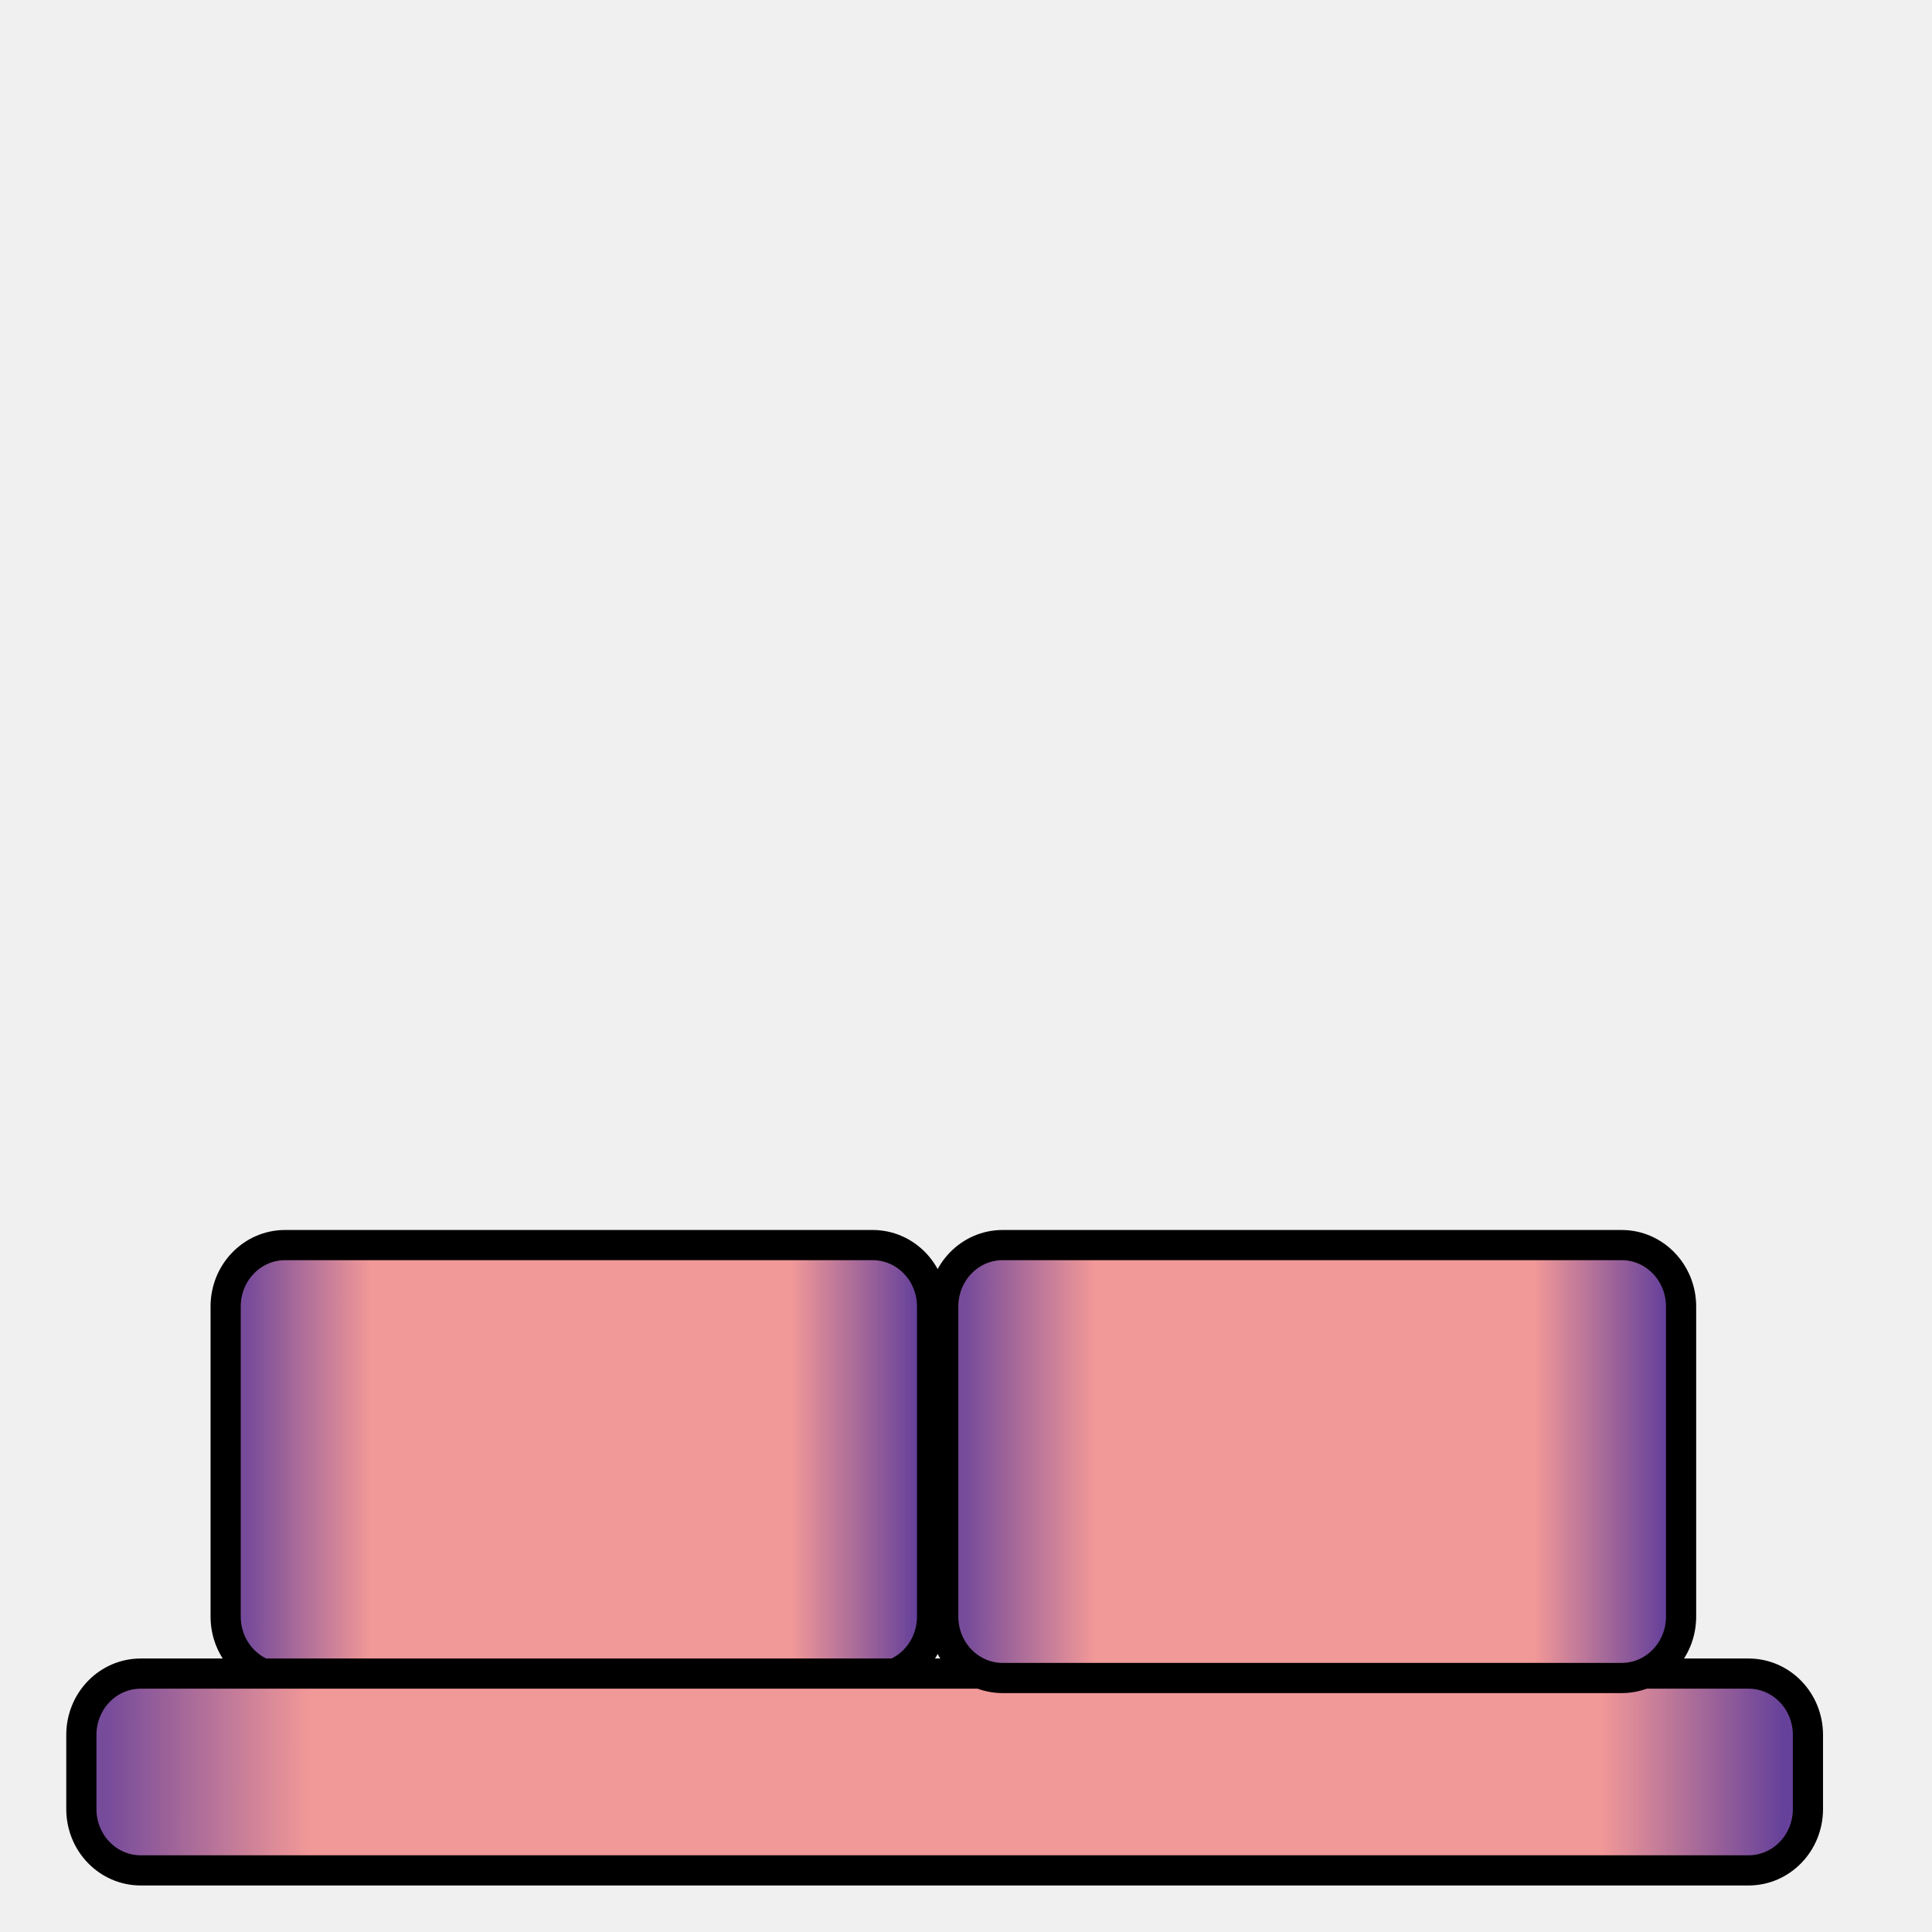
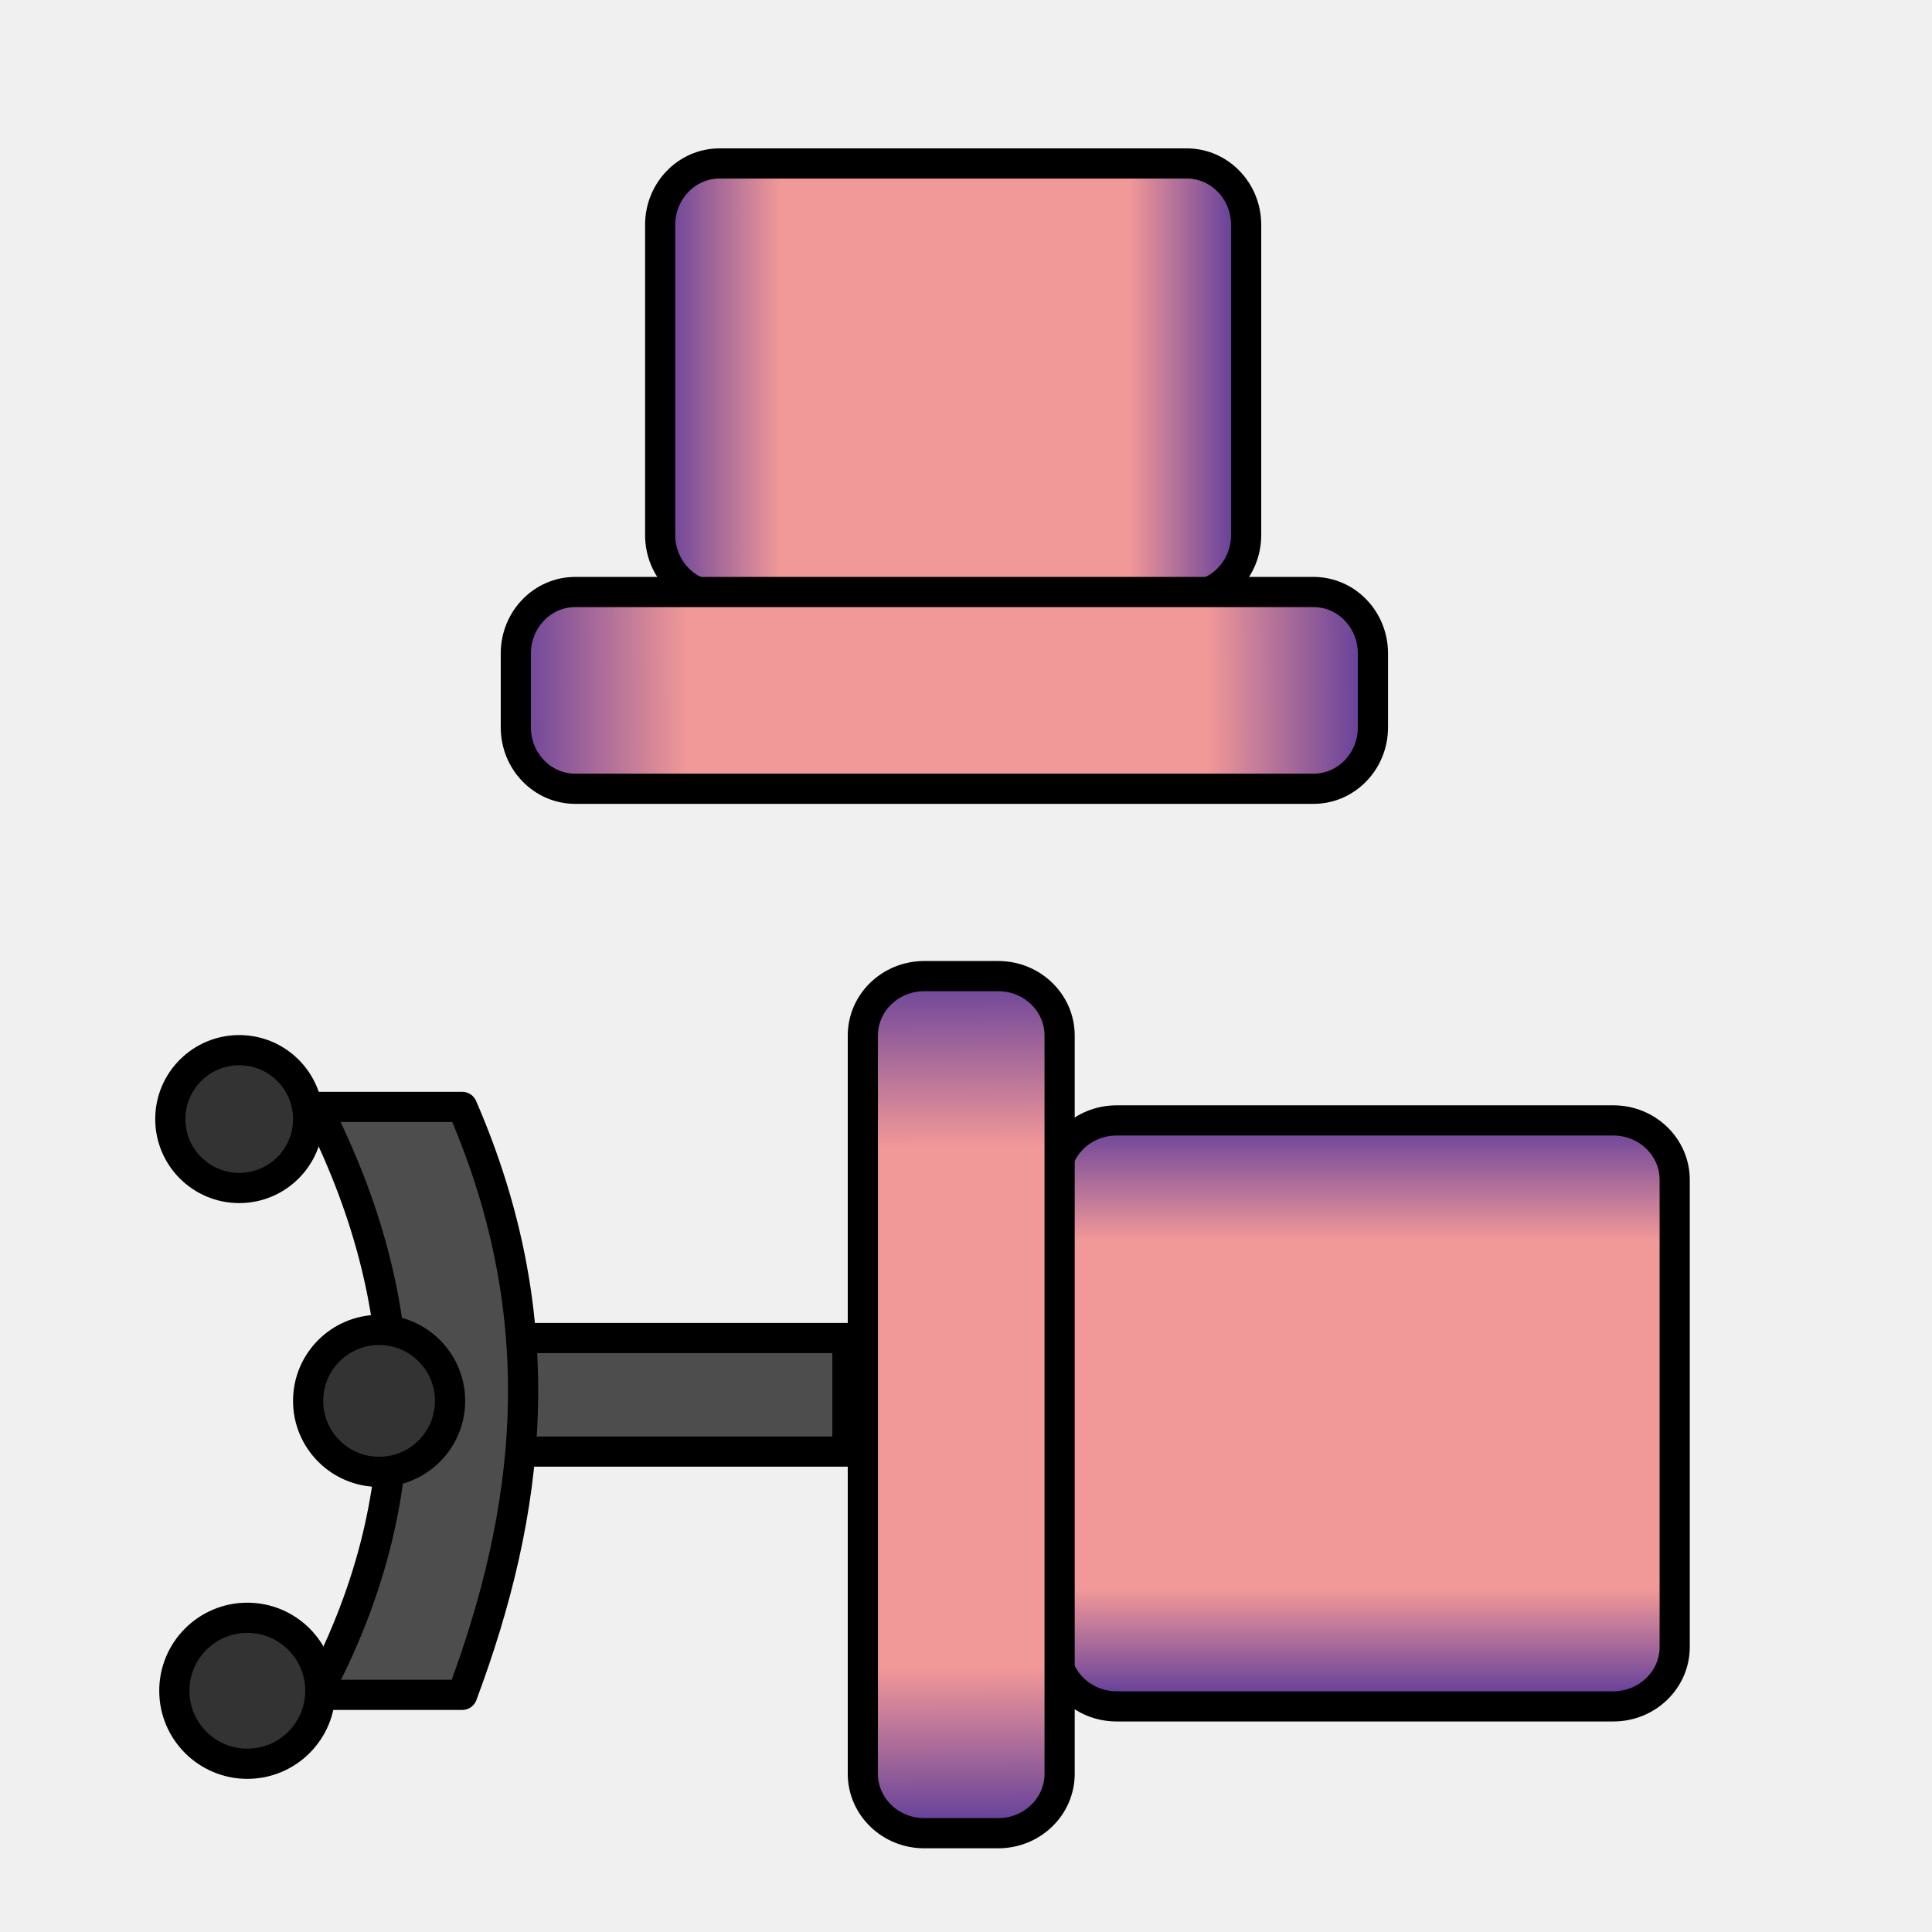
<svg xmlns="http://www.w3.org/2000/svg" xmlns:xlink="http://www.w3.org/1999/xlink" width="64" height="64" viewBox="0 0 64 64" version="1.1" id="svg5">
  <defs id="defs2">
    <linearGradient id="linearGradient7620">
      <stop style="stop-color:#764b9a;stop-opacity:1;" offset="0" id="stop7610" />
      <stop style="stop-color:#f19898;stop-opacity:1;" offset="0.121" id="stop7612" />
      <stop style="stop-color:#f19898;stop-opacity:1;" offset="0.497" id="stop7614" />
      <stop style="stop-color:#f19898;stop-opacity:1;" offset="0.892" id="stop7616" />
      <stop style="stop-color:#66419a;stop-opacity:1;" offset="1" id="stop7618" />
    </linearGradient>
    <linearGradient id="linearGradient7114">
      <stop style="stop-color:#ff6955;stop-opacity:1;" offset="0" id="stop7110" />
      <stop style="stop-color:#c1a8a6;stop-opacity:1;" offset="1" id="stop7112" />
    </linearGradient>
    <linearGradient id="linearGradient6977">
      <stop style="stop-color:#00502a;stop-opacity:1;" offset="0" id="stop6973" />
      <stop style="stop-color:#00ce00;stop-opacity:1;" offset="1" id="stop6975" />
    </linearGradient>
    <linearGradient id="linearGradient6843">
      <stop style="stop-color:#803300;stop-opacity:1;" offset="0" id="stop6839" />
      <stop style="stop-color:#ef955a;stop-opacity:1;" offset="0.503" id="stop6847" />
      <stop style="stop-color:#803300;stop-opacity:1;" offset="1" id="stop6841" />
    </linearGradient>
    <linearGradient id="linearGradient6835">
      <stop style="stop-color:#ff9955;stop-opacity:1;" offset="0" id="stop6831" />
      <stop style="stop-color:#613a20;stop-opacity:1;" offset="1" id="stop6833" />
    </linearGradient>
    <linearGradient id="linearGradient6820">
      <stop style="stop-color:#ffffff;stop-opacity:1;" offset="0.452" id="stop6816" />
      <stop style="stop-color:#7c7c7c;stop-opacity:1;" offset="1" id="stop6818" />
    </linearGradient>
    <linearGradient id="linearGradient6629">
      <stop style="stop-color:#fefefe;stop-opacity:1;" offset="0" id="stop6625" />
      <stop style="stop-color:#606060;stop-opacity:1;" offset="1" id="stop6627" />
    </linearGradient>
    <linearGradient id="linearGradient4802">
      <stop style="stop-color:#764b9a;stop-opacity:1;" offset="0" id="stop4798" />
      <stop style="stop-color:#f19898;stop-opacity:1;" offset="0.184" id="stop4810" />
      <stop style="stop-color:#f19898;stop-opacity:1;" offset="0.497" id="stop4806" />
      <stop style="stop-color:#f19898;stop-opacity:1;" offset="0.814" id="stop4808" />
      <stop style="stop-color:#66419a;stop-opacity:1;" offset="1" id="stop4800" />
    </linearGradient>
    <linearGradient id="linearGradient3891">
      <stop style="stop-color:#000000;stop-opacity:1;" offset="0" id="stop3887" />
      <stop style="stop-color:#000000;stop-opacity:0;" offset="1" id="stop3889" />
    </linearGradient>
-     <color-profile name="sRGB-IEC61966-2.1" xlink:href="file:///System/Library/ColorSync/Profiles/sRGB%20Profile.icc" id="color-profile7690" />
+     <color-profile name="sRGB-IEC61966-2.1" xlink:href="file:///System/Library/ColorSync/Profiles/sRGB%20Profile.icc" id="color-profile812" />
    <filter style="color-interpolation-filters:sRGB" id="filter1204" x="-0.227" y="-0.271" width="1.454" height="1.542">
      <feGaussianBlur stdDeviation="0.507" id="feGaussianBlur1206" />
    </filter>
    <filter style="color-interpolation-filters:sRGB" id="filter1308" x="-0.208" y="-0.271" width="1.416" height="1.541">
      <feGaussianBlur stdDeviation="0.507" id="feGaussianBlur1306" />
    </filter>
    <radialGradient xlink:href="#linearGradient3891" id="radialGradient3893" cx="20.036" cy="15.21" fx="20.036" fy="15.21" r="1.863" gradientUnits="userSpaceOnUse" gradientTransform="matrix(0.8742651,0,0,0.849075,-1.272142,2.285238)" />
    <radialGradient xlink:href="#linearGradient3891" id="radialGradient4037" gradientUnits="userSpaceOnUse" cx="20.036" cy="15.21" fx="20.036" fy="15.21" r="1.863" gradientTransform="matrix(0.8742651,0,0,0.849075,28.45287,2.285238)" />
-     <linearGradient xlink:href="#linearGradient4802" id="linearGradient4804" x1="17.383" y1="53.451" x2="49.251" y2="53.307" gradientUnits="userSpaceOnUse" gradientTransform="matrix(0.8596491,0,0,1,-68.05672,-30.16605)" />
-     <linearGradient xlink:href="#linearGradient4802" id="linearGradient6267" x1="24.336" y1="41.718" x2="42.732" y2="41.718" gradientUnits="userSpaceOnUse" gradientTransform="translate(-72.71241,-30.16605)" />
+     <linearGradient xlink:href="#linearGradient4802" id="linearGradient4804" x1="17.383" y1="53.451" x2="49.251" y2="53.307" gradientUnits="userSpaceOnUse" gradientTransform="matrix(0.8596491,0,0,1,2.768086,-30.79842)" />
+     <linearGradient xlink:href="#linearGradient4802" id="linearGradient6267" x1="24.336" y1="41.718" x2="42.732" y2="41.718" gradientUnits="userSpaceOnUse" gradientTransform="translate(-1.887597,-30.79842)" />
    <linearGradient xlink:href="#linearGradient6629" id="linearGradient6631" x1="28.48" y1="47.363" x2="8.049" y2="52.161" gradientUnits="userSpaceOnUse" gradientTransform="rotate(13.45552,20.27623,46.43412)" />
    <radialGradient xlink:href="#linearGradient6843" id="radialGradient6810" cx="18.49" cy="18.312" fx="18.49" fy="18.312" r="12.38" gradientUnits="userSpaceOnUse" gradientTransform="translate(89.53929,26.82899)" />
    <radialGradient xlink:href="#linearGradient6820" id="radialGradient6814" gradientUnits="userSpaceOnUse" cx="18.49" cy="18.312" fx="18.49" fy="18.312" r="12.38" gradientTransform="matrix(0.5037594,0,0,0.5037594,98.71493,35.91598)" />
    <linearGradient xlink:href="#linearGradient6835" id="linearGradient6837" x1="43.009" y1="47.28" x2="27.985" y2="47.575" gradientUnits="userSpaceOnUse" gradientTransform="translate(83.60311,28.14814)" />
    <linearGradient xlink:href="#linearGradient6843" id="linearGradient6845" x1="8.837" y1="36.086" x2="9.279" y2="60.389" gradientUnits="userSpaceOnUse" gradientTransform="translate(83.60311,28.14814)" />
    <radialGradient xlink:href="#linearGradient6977" id="radialGradient6979" cx="13.408" cy="6.92" fx="13.408" fy="6.92" r="15.185" gradientTransform="matrix(1,0,0,0.8977517,0,0.7075651)" gradientUnits="userSpaceOnUse" />
    <linearGradient xlink:href="#linearGradient7114" id="linearGradient7108" gradientUnits="userSpaceOnUse" gradientTransform="matrix(-1,0,0,1,50.87402,1.273003)" x1="43.009" y1="47.28" x2="27.985" y2="47.575" />
    <radialGradient xlink:href="#linearGradient6977" id="radialGradient7128" gradientUnits="userSpaceOnUse" gradientTransform="matrix(1,0,0,0.8977517,0,0.7075651)" cx="13.408" cy="6.92" fx="13.408" fy="6.92" r="15.185" />
-     <linearGradient xlink:href="#linearGradient7620" id="linearGradient7595" gradientUnits="userSpaceOnUse" gradientTransform="matrix(1.143348,0,0,1,-16.35121,5.031547)" x1="17.383" y1="53.451" x2="65.944" y2="53.48" />
-     <linearGradient xlink:href="#linearGradient4802" id="linearGradient7597" gradientUnits="userSpaceOnUse" gradientTransform="matrix(1.205599,0,0,1,-21.16521,5.031547)" x1="24.336" y1="41.718" x2="42.732" y2="41.718" />
-     <linearGradient xlink:href="#linearGradient4802" id="linearGradient7605" gradientUnits="userSpaceOnUse" gradientTransform="matrix(1.259234,0,0,1,1.331882,5.031547)" x1="24.336" y1="41.718" x2="42.732" y2="41.718" />
+     <linearGradient xlink:href="#linearGradient7620" id="linearGradient7595" gradientUnits="userSpaceOnUse" gradientTransform="matrix(1.143348,0,0,1,-16.35121,65.03155)" x1="17.383" y1="53.451" x2="65.944" y2="53.48" />
+     <linearGradient xlink:href="#linearGradient4802" id="linearGradient7597" gradientUnits="userSpaceOnUse" gradientTransform="matrix(1.205599,0,0,1,-21.16521,65.03155)" x1="24.336" y1="41.718" x2="42.732" y2="41.718" />
+     <linearGradient xlink:href="#linearGradient4802" id="linearGradient7605" gradientUnits="userSpaceOnUse" gradientTransform="matrix(1.259234,0,0,1,1.331882,65.03155)" x1="24.336" y1="41.718" x2="42.732" y2="41.718" />
+     <linearGradient xlink:href="#linearGradient4802" id="linearGradient463" gradientUnits="userSpaceOnUse" gradientTransform="matrix(0.8596491,0,0,1,18.01445,-85.5109)" x1="17.383" y1="53.451" x2="49.251" y2="53.307" />
+     <linearGradient xlink:href="#linearGradient4802" id="linearGradient465" gradientUnits="userSpaceOnUse" gradientTransform="matrix(1,0,0,1.430838,13.35876,-107.2916)" x1="24.336" y1="41.718" x2="42.732" y2="41.718" />
  </defs>
  <g id="layer1">
    <text xml:space="preserve" style="font-style:italic;font-size:10.667px;font-family:Menlo;-inkscape-font-specification:'Menlo Italic';fill:#000000;stroke-width:5;stroke-linecap:round;stroke-linejoin:round" x="-133.876" y="-28.724" id="text236">
      <tspan id="tspan234" x="-133.876" y="-28.724" style="font-size:10.667px">Sink</tspan>
      <tspan x="-133.876" y="-15.391" id="tspan396" style="font-size:10.667px">desk</tspan>
      <tspan x="-133.876" y="-2.058" id="tspan398" style="font-size:10.667px">table</tspan>
      <tspan x="-133.876" y="11.276" id="tspan400" style="font-size:10.667px">trashcan</tspan>
      <tspan x="-133.876" y="24.609" id="tspan402" style="font-size:10.667px">lamp</tspan>
      <tspan x="-133.876" y="37.942" id="tspan404" style="font-size:10.667px">chair</tspan>
      <tspan x="-133.876" y="51.276" id="tspan406" style="font-size:10.667px">couch</tspan>
      <tspan x="-133.876" y="64.609" id="tspan408" style="font-size:10.667px">newspaper</tspan>
      <tspan x="-133.876" y="77.943" id="tspan410" style="font-size:10.667px">colorful floors</tspan>
    </text>
    <g id="g4025" transform="matrix(0.8742651,0,0,0.849075,-10.19135,1.045655)" style="stroke-width:1.161;stroke:#d6c8bf;stroke-opacity:1;fill:#cdbeb5;fill-opacity:1" />
    <g id="g4318" transform="translate(0,-40)">
      <rect style="fill:#ffccaa;stroke:#ffb380;stroke-width:1;stroke-linecap:round;stroke-linejoin:round;stroke-dasharray:none" id="rect464" width="61.616" height="26.095" x="1.192" y="1.114" rx="2" ry="2" />
      <path id="rect2052" style="fill:#b3b3b3;stroke-width:5;stroke-linecap:round;stroke-linejoin:round" d="M 23.232,5.682 C 18.338,5.703 13.44,5.64 8.549,5.715 4.832,5.977 1.871,8.575 2.233,11.208 c 0.044,3.516 -0.099,7.037 0.089,10.549 0.478,2.619 4.202,4.581 7.863,4.302 4.898,-0.031 9.804,0.07 14.698,-0.063 3.69,-0.339 6.455,-2.982 6.062,-5.581 -0.044,-3.476 0.099,-6.958 -0.089,-10.431 C 30.38,7.428 26.828,5.472 23.232,5.682 Z" />
      <path style="mix-blend-mode:hard-light;fill:none;stroke:#4d4d4d;stroke-width:2.977;stroke-linecap:round;stroke-linejoin:round;stroke-dasharray:none;filter:url(#filter1204)" d="M 22,10 C 7.205,10.429 10.533,7.6 10.167,20" id="path585" transform="matrix(1.196352,0,0,0.849075,-2.552502,2.285238)" />
      <path style="mix-blend-mode:hard-light;fill:none;stroke:#cccccc;stroke-width:2.977;stroke-linecap:round;stroke-linejoin:round;stroke-dasharray:none;filter:url(#filter1308)" d="M 22,10 C 7.205,10.429 10,8 9,20" id="path1304" transform="matrix(-1.196352,0,0,-0.849075,35.73076,29.45564)" />
      <path id="rect466" style="fill:none;stroke:#ffffff;stroke-width:2;stroke-linecap:round;stroke-linejoin:round;stroke-dasharray:none" d="m 23.396,9.076 c -4.807,0.021 -9.619,-0.031 -14.423,0.028 -1.392,0.169 -2.193,1.238 -1.954,2.18 0.033,3.362 -0.073,6.729 0.063,10.088 0.324,0.978 1.854,1.455 3.165,1.29 4.698,-0.023 9.401,0.052 14.095,-0.044 1.379,-0.23 2.051,-1.316 1.817,-2.246 -0.033,-3.334 0.073,-6.672 -0.063,-10.004 C 25.816,9.542 24.573,8.966 23.396,9.076 Z" />
      <ellipse style="fill:url(#radialGradient3893);fill-opacity:1;stroke:#000000;stroke-width:1;stroke-linecap:round;stroke-linejoin:round;stroke-dasharray:none;stroke-opacity:1" id="path3594" cx="16.608" cy="15.483" rx="1.192" ry="1.158" />
      <path id="path4027" style="fill:#b3b3b3;stroke-width:5;stroke-linecap:round;stroke-linejoin:round" d="m 52.957,5.682 c -4.894,0.022 -9.792,-0.042 -14.683,0.034 -3.717,0.262 -6.678,2.86 -6.316,5.493 0.044,3.516 -0.099,7.037 0.089,10.549 0.478,2.619 4.202,4.581 7.863,4.302 4.898,-0.031 9.804,0.07 14.698,-0.063 3.69,-0.339 6.455,-2.982 6.062,-5.581 -0.044,-3.476 0.099,-6.958 -0.089,-10.431 C 60.105,7.428 56.553,5.472 52.957,5.682 Z" />
      <rect style="fill:#cdbeb5;fill-opacity:1;stroke:#5c5652;stroke-width:1.161;stroke-linecap:round;stroke-linejoin:round;stroke-dasharray:none;stroke-opacity:1" id="rect4161" width="13.731" height="5.894" x="40.961" y="1.431" rx="2.288" ry="2.356" transform="matrix(0.8742651,0,0,0.849075,-10.19135,1.045655)" />
      <g id="g4019" style="fill:#cdbeb5;fill-opacity:1;stroke:#aa9f97;stroke-width:1.161;stroke-opacity:1" transform="matrix(0.8742651,0,0,0.849075,-10.19135,1.045655)">
        <circle style="fill:#cdbeb5;fill-opacity:1;stroke:#aa9f97;stroke-width:1.161;stroke-linecap:round;stroke-linejoin:round;stroke-dasharray:none;stroke-opacity:1" id="path4013" cx="44.182" cy="4.303" r="1.537" />
        <circle style="fill:#cdbeb5;fill-opacity:1;stroke:#aa9f97;stroke-width:1.161;stroke-linecap:round;stroke-linejoin:round;stroke-dasharray:none;stroke-opacity:1" id="circle4015" cx="51.413" cy="4.303" r="1.537" />
      </g>
      <ellipse style="fill:#cdbeb5;fill-opacity:1;stroke:#d6c8bf;stroke-width:1.161;stroke-linecap:round;stroke-linejoin:round;stroke-dasharray:none;stroke-opacity:1" id="ellipse4049-4" cx="-18.944" cy="54.332" rx="7.271" ry="0.345" transform="matrix(0.0182258,-0.8488905,0.8741342,-0.01469612,-10.19135,1.045655)" />
      <rect style="fill:#cdbeb5;fill-opacity:1;stroke:#aa9f97;stroke-width:1.161;stroke-linecap:round;stroke-linejoin:round;stroke-dasharray:none;stroke-opacity:1" id="rect4159" width="1.561" height="16.002" x="38.83" y="-28.089" rx="2.278" ry="2.367" transform="matrix(0.6681898,0.5475479,-0.5444117,0.6643626,-10.19135,1.045655)" />
      <ellipse style="fill:#cdbeb5;fill-opacity:1;stroke:#aa9f97;stroke-width:1.161;stroke-linecap:round;stroke-linejoin:round;stroke-dasharray:none;stroke-opacity:1" id="path4215" cx="77.175" cy="4.445" rx="1.915" ry="1.972" transform="matrix(0.8742651,0,0,0.849075,-10.19135,1.045655)" />
      <path style="mix-blend-mode:hard-light;fill:none;stroke:#4d4d4d;stroke-width:2.977;stroke-linecap:round;stroke-linejoin:round;stroke-dasharray:none;filter:url(#filter1204)" d="M 22,10 C 7.205,10.429 10.533,7.6 10.167,20" id="path4029" transform="matrix(1.196352,0,0,0.849075,27.17251,2.285238)" />
      <path style="mix-blend-mode:hard-light;fill:none;stroke:#cccccc;stroke-width:2.977;stroke-linecap:round;stroke-linejoin:round;stroke-dasharray:none;filter:url(#filter1308)" d="M 22,10 C 7.205,10.429 10,8 9,20" id="path4031" transform="matrix(-1.196352,0,0,-0.849075,65.45577,29.45564)" />
      <path id="path4033" style="fill:none;stroke:#ffffff;stroke-width:2;stroke-linecap:round;stroke-linejoin:round;stroke-dasharray:none" d="m 53.121,9.076 c -4.807,0.021 -9.619,-0.031 -14.423,0.028 -1.392,0.169 -2.193,1.238 -1.954,2.18 0.033,3.362 -0.073,6.729 0.063,10.088 0.324,0.978 1.854,1.455 3.165,1.29 4.698,-0.023 9.401,0.052 14.095,-0.044 1.379,-0.23 2.051,-1.316 1.817,-2.246 -0.033,-3.334 0.073,-6.672 -0.063,-10.004 -0.281,-0.826 -1.523,-1.402 -2.701,-1.292 z" />
      <ellipse style="fill:url(#radialGradient4037);fill-opacity:1;stroke:#000000;stroke-width:1;stroke-linecap:round;stroke-linejoin:round;stroke-dasharray:none;stroke-opacity:1" id="circle4035" cx="46.333" cy="15.483" rx="1.192" ry="1.158" />
    </g>
    <rect style="fill:#cdbeb5;fill-opacity:1;stroke:#aa9f97;stroke-width:1;stroke-linecap:round;stroke-linejoin:round;stroke-dasharray:none;stroke-opacity:1" id="rect4372" width="61.362" height="30.706" x="-70.898" y="-31.424" rx="1.968" ry="2.033" />
    <rect style="fill:#f9f9f9;fill-opacity:1;stroke:#aa9f97;stroke-width:1;stroke-linecap:round;stroke-linejoin:round;stroke-dasharray:none;stroke-opacity:1" id="rect4374" width="24.164" height="16.957" x="-49.029" y="-19.554" rx="1.968" ry="2.033" />
    <rect style="fill:#999999;fill-opacity:1;stroke:#000000;stroke-width:1;stroke-linecap:round;stroke-linejoin:round;stroke-dasharray:none;stroke-opacity:1" id="rect4428" width="9.645" height="6.465" x="-42.737" y="-50.593" rx="0" ry="0" transform="rotate(-29.15128)" />
    <path style="fill:#999999;fill-opacity:1;stroke:#000000;stroke-width:1;stroke-linecap:round;stroke-linejoin:round;stroke-dasharray:none;stroke-opacity:1" d="m -52.42,-9.591 1.166,-6.147" id="path4547" />
    <path style="fill:#999999;fill-opacity:1;stroke:#000000;stroke-width:1;stroke-linecap:round;stroke-linejoin:round;stroke-dasharray:none;stroke-opacity:1" d="m -55.917,-7.895 1.484,-5.617" id="path4549" />
    <path style="fill:#999999;fill-opacity:1;stroke:#000000;stroke-width:1;stroke-linecap:round;stroke-linejoin:round;stroke-dasharray:none;stroke-opacity:1" d="m -58.779,-10.121 1.272,-5.193" id="path4551" />
    <path style="fill:#ffccaa;fill-opacity:1;stroke:#000000;stroke-width:1;stroke-linecap:round;stroke-linejoin:round;stroke-dasharray:none;stroke-opacity:1" d="m -31.329,-15.208 -6.783,-1.696 -2.438,8.267 5.723,1.484 1.06,-0.954 z" id="path4553" />
    <rect style="fill:#999999;fill-opacity:1;stroke:#000000;stroke-width:1;stroke-linecap:round;stroke-linejoin:round;stroke-dasharray:none;stroke-opacity:1" id="rect4661" width="9.327" height="5.935" x="-25.5" y="-27.82" />
    <path id="path4767" style="fill:#999999;fill-opacity:1;stroke:#000000;stroke-width:1;stroke-linecap:round;stroke-linejoin:round;stroke-dasharray:none;stroke-opacity:1" d="m -25.885,-26.548 a 3.127,1.802 0 0 0 -3.127,1.801 3.127,1.802 0 0 0 3.127,1.803 3.127,1.802 0 0 0 3.1,-1.568 h 4.543 a 3.127,1.802 0 0 0 3.1,1.568 3.127,1.802 0 0 0 3.127,-1.803 3.127,1.802 0 0 0 -3.127,-1.801 3.127,1.802 0 0 0 -1.141,0.125 v -0.096 h -8.639 v 0.059 a 3.127,1.802 0 0 0 -0.963,-0.088 z" />
    <path style="fill:#ffccaa;fill-opacity:1;stroke:#000000;stroke-width:1;stroke-linecap:round;stroke-linejoin:round;stroke-dasharray:none;stroke-opacity:1" d="m -57.808,-20.779 -3.233,-1.839 7.023,-4.18 0.056,3.79 z" id="path4776" />
-     <rect style="fill:url(#linearGradient6267);fill-opacity:1;stroke:#000000;stroke-width:1;stroke-linecap:round;stroke-linejoin:round;stroke-dasharray:none;stroke-opacity:1" id="rect4794" width="19.411" height="14.341" x="-48.956" y="6.048" rx="1.968" ry="2.033" />
-     <rect style="fill:url(#linearGradient4804);fill-opacity:1;stroke:#000000;stroke-width:1;stroke-linecap:round;stroke-linejoin:round;stroke-dasharray:none;stroke-opacity:1" id="rect4796" width="28.392" height="6.518" x="-53.736" y="20.243" rx="1.968" ry="2.033" />
+     <rect style="fill:url(#linearGradient6267);fill-opacity:1;stroke:#000000;stroke-width:1;stroke-linecap:round;stroke-linejoin:round;stroke-dasharray:none;stroke-opacity:1" id="rect4794" width="19.411" height="14.341" x="21.869" y="5.415" rx="1.968" ry="2.033" />
+     <rect style="fill:url(#linearGradient4804);fill-opacity:1;stroke:#000000;stroke-width:1;stroke-linecap:round;stroke-linejoin:round;stroke-dasharray:none;stroke-opacity:1" id="rect4796" width="28.392" height="6.518" x="17.088" y="19.611" rx="1.968" ry="2.033" />
    <g id="g6800" transform="translate(70.92295,-44.12067)">
      <circle style="fill:#ffffff;fill-opacity:1;stroke:#000000;stroke-width:1;stroke-linecap:round;stroke-linejoin:round;stroke-dasharray:none;stroke-opacity:1" id="path6337" cx="31.659" cy="16.645" r="11.704" />
      <circle style="fill:#b3b3b3;fill-opacity:1;stroke:#000000;stroke-width:1;stroke-linecap:round;stroke-linejoin:round;stroke-dasharray:none;stroke-opacity:1" id="circle6391" cx="31.659" cy="16.645" r="7.215" />
      <path id="path6447" style="fill:#ffffff;fill-opacity:1;stroke:#000000;stroke-width:1;stroke-linecap:round;stroke-linejoin:round;stroke-dasharray:none;stroke-opacity:1" d="m 31.526,5.213 v 4.191 z m -7.633,2.844 2.77,3.293 z m -3.814,8.08 h 4.34 z" />
      <path id="path6454" style="fill:#ffffff;fill-opacity:1;stroke:#000000;stroke-width:1;stroke-linecap:round;stroke-linejoin:round;stroke-dasharray:none;stroke-opacity:1" d="M 43.541,16.249 H 39.35 Z M 40.698,8.617 37.405,11.386 Z M 32.618,4.802 v 4.34 z" />
      <path id="path6456" style="fill:#ffffff;fill-opacity:1;stroke:#000000;stroke-width:1;stroke-linecap:round;stroke-linejoin:round;stroke-dasharray:none;stroke-opacity:1" d="m 32.505,28.265 v -4.191 z m 7.633,-2.844 -2.77,-3.293 z m 3.814,-8.08 h -4.34 z" />
      <path id="path6458" style="fill:#ffffff;fill-opacity:1;stroke:#000000;stroke-width:1;stroke-linecap:round;stroke-linejoin:round;stroke-dasharray:none;stroke-opacity:1" d="m 20.49,17.229 h 4.191 z m 2.844,7.633 3.293,-2.77 z m 8.08,3.814 v -4.34 z" />
      <ellipse style="fill:#ffffff;fill-opacity:1;stroke:#000000;stroke-width:1;stroke-linecap:round;stroke-linejoin:round;stroke-dasharray:none;stroke-opacity:1" id="path6512" cx="29.873" cy="13.93" rx="1.393" ry="1.238" />
      <ellipse style="fill:#6c5353;fill-opacity:1;stroke:#000000;stroke-width:1;stroke-linecap:round;stroke-linejoin:round;stroke-dasharray:none;stroke-opacity:1" id="path6514" cx="32.04" cy="15.633" rx="1.703" ry="2.322" />
      <rect style="fill:#ff9955;fill-opacity:1;stroke:#000000;stroke-width:1;stroke-linecap:round;stroke-linejoin:round;stroke-dasharray:none;stroke-opacity:1" id="rect6568" width="6.346" height="3.56" x="14.239" y="29.147" rx="0.265" ry="0.265" transform="rotate(-30.08499)" />
      <path id="rect6622" style="fill:url(#linearGradient6631);fill-opacity:1;stroke:#000000;stroke-linecap:round;stroke-linejoin:round" d="M 6.061,43.988 31.908,38.395 31.827,60.02 5.634,53.753 Z" />
      <path style="fill:none;fill-opacity:1;stroke:#000000;stroke-width:1;stroke-linecap:round;stroke-linejoin:round;stroke-dasharray:none;stroke-opacity:1" d="m 22.443,40.707 c -0.131,0.455 0.066,0.933 0,1.393 -0.166,1.162 -0.8,2.272 -1.083,3.405 -0.502,2.009 -0.609,4.934 0,6.965 0.178,0.592 1.548,3.947 1.548,4.334" id="path6696" />
      <path style="fill:none;fill-opacity:1;stroke:#000000;stroke-width:1;stroke-linecap:round;stroke-linejoin:round;stroke-dasharray:none;stroke-opacity:1" d="m 14.085,42.719 c 0.035,1.55 -0.556,2.965 -0.774,4.489 -0.135,0.948 -0.195,5.646 0.155,6.346 0.24,0.48 0.256,1.548 0.929,1.548" id="path6698" />
      <path style="fill:#ffffff;fill-opacity:1;stroke:#000000;stroke-width:1;stroke-linecap:round;stroke-linejoin:round;stroke-dasharray:none;stroke-opacity:1" d="m 31.266,47.363 c -0.717,0.051 -1.452,-0.071 -2.167,0 -0.605,0.06 -1.24,0.232 -1.857,0.31 -1.164,0.146 -2.404,-0.193 -3.56,0 -1.746,0.291 -3.5,0.677 -5.263,0.929 -0.504,0.072 -1.045,-0.084 -1.548,0 -0.623,0.104 -1.211,0.229 -1.857,0.31 -1.529,0.191 -4.847,-0.397 -6.036,0 -0.604,0.201 -1.207,0.155 -1.857,0.155" id="path6700" />
      <ellipse style="fill:#ffffff;fill-opacity:1;stroke:#000000;stroke-width:1;stroke-linecap:round;stroke-linejoin:round;stroke-dasharray:none;stroke-opacity:1" id="ellipse6702" cx="45.041" cy="48.911" rx="1.393" ry="1.238" />
      <ellipse style="fill:#6c5353;fill-opacity:1;stroke:#000000;stroke-width:1;stroke-linecap:round;stroke-linejoin:round;stroke-dasharray:none;stroke-opacity:1" id="ellipse6704" cx="42.255" cy="56.185" rx="1.703" ry="2.322" />
      <rect style="fill:#ff9955;fill-opacity:1;stroke:#000000;stroke-width:1;stroke-linecap:round;stroke-linejoin:round;stroke-dasharray:none;stroke-opacity:1" id="rect6706" width="6.346" height="3.56" x="14.071" y="73.59" rx="0.265" ry="0.265" transform="rotate(-30.08499)" />
    </g>
    <circle style="fill:url(#radialGradient6810);fill-opacity:1;stroke:#000000;stroke-width:1;stroke-linecap:round;stroke-linejoin:round;stroke-dasharray:none;stroke-opacity:1" id="path6802" cx="108.03" cy="45.141" r="11.88" />
    <circle style="fill:url(#radialGradient6814);fill-opacity:1;stroke:#000000;stroke-width:1;stroke-linecap:round;stroke-linejoin:round;stroke-dasharray:none;stroke-opacity:1" id="circle6812" cx="108.03" cy="45.141" r="5.985" />
    <path id="rect6822" style="fill:url(#linearGradient6845);fill-opacity:1;stroke:#000000;stroke-linecap:round;stroke-linejoin:round" d="m 89.943,64.236 h 6.079 c 0.147,0 0.265,0.118 0.265,0.265 v 23.945 c 0,0.147 -0.118,0.265 -0.265,0.265 h -6.079 c -0.147,0 -0.265,-0.118 -0.265,-0.265 V 64.501 c 0,-0.147 0.118,-0.265 0.265,-0.265 z" />
    <path id="rect6824" style="fill:#c8b7b7;stroke:#000000;stroke-linecap:round;stroke-linejoin:round" d="m 96.91,72.632 c 1.427,-1.269 2.819,-2.742 4.944,0 1.401,0.724 2.369,2.477 5.118,0 3.198,-2.633 6.396,-0.238 9.594,0 0.147,0.011 0.265,0.118 0.265,0.265 v 5.901 c 0,0.147 -0.118,0.262 -0.265,0.265 -3.086,0.064 -6.171,2.358 -9.257,0 -1.571,-0.811 -2.962,-2.269 -5.388,0 -1.739,1.16 -3.451,1.858 -5.012,0 -0.095,-0.113 -0.265,-0.118 -0.265,-0.265 V 72.897 c 0,-0.147 0.155,-0.168 0.265,-0.265 z" />
    <path id="rect6826" style="fill:url(#linearGradient6837);fill-opacity:1;stroke:#000000;stroke-linecap:round;stroke-linejoin:round" d="m 112.095,64.414 17.513,4 c 0.143,0.033 0.265,0.118 0.265,0.265 v 13.622 c 0,0.147 -0.122,0.233 -0.265,0.265 l -17.513,4 c -0.143,0.033 -0.265,-0.118 -0.265,-0.265 V 64.679 c 0,-0.147 0.122,-0.298 0.265,-0.265 z" />
    <g id="g7589" transform="translate(78.71912,-122.121)">
      <path style="fill:#00ff00;fill-opacity:1;stroke:#000000;stroke-width:1.055;stroke-linecap:round;stroke-linejoin:round;stroke-dasharray:none;stroke-opacity:1" id="path6917" d="M 19.099,22.621 16.481,12.946 2.656,19.7 9.726,12.595 -3.036,3.999 6.652,6.569 7.716,-8.781 10.334,0.894 24.159,-5.86 17.089,1.245 29.851,9.842 20.163,7.271 Z" transform="matrix(0.9476753,0,0,0.9476024,18.85302,10.66831)" />
      <path style="fill:url(#radialGradient6979);fill-opacity:1;stroke:#000000;stroke-width:1.055;stroke-linecap:round;stroke-linejoin:round;stroke-dasharray:none;stroke-opacity:1" id="path6971" d="M 21.468,19.223 16.73,15.425 6.784,20.052 7.704,14.05 -1.277,7.75 4.381,5.545 5.347,-5.383 l 4.738,3.798 9.947,-4.627 -0.92,6.002 8.981,6.3 -5.658,2.204 z" transform="matrix(0.9376213,-0.1376659,0.1376765,0.9375491,18.71821,13.94979)" />
      <path style="fill:#003f00;fill-opacity:1;stroke:#000000;stroke-width:1;stroke-linecap:round;stroke-linejoin:round;stroke-dasharray:none;stroke-opacity:1" d="m 33.882,22.144 v -6.284 l -4.509,1.093 2.049,2.322 -0.137,3.962 1.776,-4.098 z" id="path7035" />
      <path style="fill:#006600;fill-opacity:1;stroke:#000000;stroke-width:1;stroke-linecap:round;stroke-linejoin:round;stroke-dasharray:none;stroke-opacity:1" d="m 17.973,12.428 c 4.647,5.275 7.619,5.864 10.695,2.858 -0.159,-4.894 -5.085,-0.996 -10.695,-2.858 z" id="path7100" />
      <path style="fill:#006600;fill-opacity:1;stroke:#000000;stroke-width:1;stroke-linecap:round;stroke-linejoin:round;stroke-dasharray:none;stroke-opacity:1" d="M 33.138,29.867 C 37.983,24.773 38.307,21.761 35.042,18.962 30.181,19.553 34.499,24.115 33.138,29.867 Z" id="path7102" />
      <path style="fill:#006600;fill-opacity:1;stroke:#000000;stroke-width:1;stroke-linecap:round;stroke-linejoin:round;stroke-dasharray:none;stroke-opacity:1" d="m 40.328,9.91 c -4.677,-1.582 -6.517,0.002 -6.926,5.006 2.109,4.443 3.143,-2.718 6.926,-5.006 z" id="path7104" />
      <path id="path7106" style="fill:url(#linearGradient7108);fill-opacity:1;stroke:#000000;stroke-linecap:round;stroke-linejoin:round" d="m 22.382,37.539 -17.513,4 c -0.143,0.033 -0.265,0.118 -0.265,0.265 v 13.622 c 0,0.147 0.122,0.233 0.265,0.265 l 17.513,4 c 0.143,0.033 0.265,-0.118 0.265,-0.265 V 37.804 c 0,-0.147 -0.122,-0.298 -0.265,-0.265 z" />
      <path style="fill:#00ff00;fill-opacity:1;stroke:#000000;stroke-width:1.312;stroke-linecap:round;stroke-linejoin:round;stroke-dasharray:none;stroke-opacity:1" id="path7116" d="M 19.099,22.621 16.481,12.946 2.656,19.7 9.726,12.595 -3.036,3.999 6.652,6.569 7.716,-8.781 10.334,0.894 24.159,-5.86 17.089,1.245 29.851,9.842 20.163,7.271 Z" transform="matrix(1,0,0,0.5808188,32.96022,43.64669)" />
      <path style="fill:url(#radialGradient7128);fill-opacity:1;stroke:#000000;stroke-width:1.163;stroke-linecap:round;stroke-linejoin:round;stroke-dasharray:none;stroke-opacity:1" id="path7118" d="M 21.468,19.223 16.73,15.425 6.784,20.052 7.704,14.05 -1.277,7.75 4.381,5.545 5.347,-5.383 l 4.738,3.798 9.947,-4.627 -0.92,6.002 8.981,6.3 -5.658,2.204 z" transform="matrix(0.9893909,-0.1074705,0.1452781,0.7319088,32.81797,44.87941)" />
      <path style="fill:#003f00;fill-opacity:1;stroke:#000000;stroke-width:1;stroke-linecap:round;stroke-linejoin:round;stroke-dasharray:none;stroke-opacity:1" d="m 48.819,51.276 v -4.906 l -4.758,0.853 2.163,1.813 -0.144,3.093 1.874,-3.199 z" id="path7120" />
      <path style="fill:#006600;fill-opacity:1;stroke:#000000;stroke-width:1;stroke-linecap:round;stroke-linejoin:round;stroke-dasharray:none;stroke-opacity:1" d="m 48.034,57.305 c 5.113,-3.976 5.455,-6.328 2.009,-8.513 -5.129,0.461 -0.573,4.022 -2.009,8.513 z" id="path7124" />
      <path style="fill:#006600;fill-opacity:1;stroke:#000000;stroke-width:1;stroke-linecap:round;stroke-linejoin:round;stroke-dasharray:none;stroke-opacity:1" d="m 55.091,46.965 c -0.049,-5.087 -1.734,-6.655 -5.623,-6.088 -2.796,3.028 2.889,2.674 5.623,6.088 z" id="path7126" />
      <path style="fill:none;fill-opacity:1;stroke:#81441d;stroke-width:3;stroke-linecap:round;stroke-linejoin:round;stroke-dasharray:none;stroke-opacity:1" d="m 22.904,46.283 c 0.61,0.93 1.328,1.292 2.256,1.063 0.142,-0.035 0.218,-0.266 0.347,-0.354 0.785,-0.534 1.532,-0.949 2.256,-1.653 0.751,-0.73 1.561,-1.342 2.343,-2.007 1.815,-1.543 1.221,-0.11 2.43,1.535 0.365,0.496 0.988,0.755 1.302,1.181 0.03,0.04 0.069,1.201 0.087,1.299 0.369,2.008 1.07,5.033 2.777,5.549 0.498,0.15 2.971,0.859 3.298,-0.472 0.141,-0.576 1.02,-2.834 1.562,-2.834" id="path7193" />
      <path style="fill:#006600;fill-opacity:1;stroke:#000000;stroke-width:1;stroke-linecap:round;stroke-linejoin:round;stroke-dasharray:none;stroke-opacity:1" d="m 31.366,52.646 c 6.395,0.334 9.175,-1.189 10.352,-5.017 -2.436,-2.948 -4.751,2.611 -10.352,5.017 z" id="path7122" />
      <path style="fill:none;fill-opacity:1;stroke:#000000;stroke-width:1;stroke-linecap:round;stroke-linejoin:round;stroke-dasharray:none;stroke-opacity:1" d="m 24.322,45.811 3.66,0.826" id="path7489" />
      <path style="fill:none;fill-opacity:1;stroke:#000000;stroke-width:1;stroke-linecap:round;stroke-linejoin:round;stroke-dasharray:none;stroke-opacity:1" d="m 27.156,44.158 3.66,0.826" id="path7549" />
      <path style="fill:none;fill-opacity:1;stroke:#000000;stroke-width:1;stroke-linecap:round;stroke-linejoin:round;stroke-dasharray:none;stroke-opacity:1" d="m 35.845,51.281 2.606,2.7" id="path7551" />
      <path style="fill:none;fill-opacity:1;stroke:#000000;stroke-width:1;stroke-linecap:round;stroke-linejoin:round;stroke-dasharray:none;stroke-opacity:1" d="m 39.121,51.455 2.606,2.7" id="path7553" />
    </g>
-     <rect style="fill:url(#linearGradient7597);fill-opacity:1;stroke:#000000;stroke-width:1;stroke-linecap:round;stroke-linejoin:round;stroke-dasharray:none;stroke-opacity:1" id="rect7591" width="23.401" height="14.341" x="7.475" y="41.245" rx="1.968" ry="2.033" />
-     <path id="rect7593" style="fill:url(#linearGradient7595);fill-opacity:1;stroke:#000000;stroke-width:1;stroke-linecap:round;stroke-linejoin:round;stroke-dasharray:none;stroke-opacity:1" d="m 4.664,55.44 c -1.09,0 -1.969,0.907 -1.969,2.033 v 2.453 c 0,1.126 0.879,2.033 1.969,2.033 H 24.097 38.488 57.921 c 1.09,0 1.969,-0.907 1.969,-2.033 v -2.453 c 0,-1.126 -0.879,-2.033 -1.969,-2.033 H 38.488 24.097 Z" />
-     <rect style="fill:url(#linearGradient7605);fill-opacity:1;stroke:#000000;stroke-width:1;stroke-linecap:round;stroke-linejoin:round;stroke-dasharray:none;stroke-opacity:1" id="rect7599" width="24.442" height="14.341" x="31.246" y="41.245" rx="1.968" ry="2.033" />
+     <rect style="fill:url(#linearGradient7597);fill-opacity:1;stroke:#000000;stroke-width:1;stroke-linecap:round;stroke-linejoin:round;stroke-dasharray:none;stroke-opacity:1" id="rect7591" width="23.401" height="14.341" x="7.475" y="101.245" rx="1.968" ry="2.033" />
+     <path id="rect7593" style="fill:url(#linearGradient7595);fill-opacity:1;stroke:#000000;stroke-width:1;stroke-linecap:round;stroke-linejoin:round;stroke-dasharray:none;stroke-opacity:1" d="m 4.664,115.44 c -1.09,0 -1.969,0.907 -1.969,2.033 v 2.453 c 0,1.126 0.879,2.033 1.969,2.033 H 24.097 38.488 57.921 c 1.09,0 1.969,-0.907 1.969,-2.033 v -2.453 c 0,-1.126 -0.879,-2.033 -1.969,-2.033 H 38.488 24.097 Z" />
+     <rect style="fill:url(#linearGradient7605);fill-opacity:1;stroke:#000000;stroke-width:1;stroke-linecap:round;stroke-linejoin:round;stroke-dasharray:none;stroke-opacity:1" id="rect7599" width="24.442" height="14.341" x="31.246" y="101.245" rx="1.968" ry="2.033" />
+     <rect style="fill:url(#linearGradient465);fill-opacity:1;stroke:#000000;stroke-width:1;stroke-linecap:round;stroke-linejoin:round;stroke-dasharray:none;stroke-opacity:1" id="rect459" width="19.411" height="20.519" x="37.115" y="-55.476" rx="1.968" ry="2.033" transform="rotate(90)" />
+     <rect style="fill:url(#linearGradient463);fill-opacity:1;stroke:#000000;stroke-width:1;stroke-linecap:round;stroke-linejoin:round;stroke-dasharray:none;stroke-opacity:1" id="rect461" width="28.392" height="6.518" x="32.335" y="-35.101" rx="1.968" ry="2.033" transform="rotate(90)" />
+     <rect style="fill:#4d4d4d;stroke:#000000;stroke-linecap:round;stroke-linejoin:round" id="rect519" width="12.894" height="3.761" x="15.178" y="44.324" />
+     <path id="rect573" style="fill:#4d4d4d;stroke:#000000;stroke-linecap:round;stroke-linejoin:round" d="m 10.477,36.668 h 4.835 c 3.087,7.109 2.258,13.435 0,19.476 h -4.835 c 3.483,-6.492 3.321,-12.984 0,-19.476 z" />
+     <circle style="fill:#333333;stroke:#000000;stroke-linecap:round;stroke-linejoin:round" id="path627" cx="7.925" cy="37.071" r="2.283" />
+     <circle style="fill:#333333;stroke:#000000;stroke-linecap:round;stroke-linejoin:round" id="path629" cx="12.558" cy="46.406" r="2.351" />
+     <circle style="fill:#333333;stroke:#000000;stroke-linecap:round;stroke-linejoin:round" id="path631" cx="8.193" cy="56.009" r="2.418" />
  </g>
</svg>
